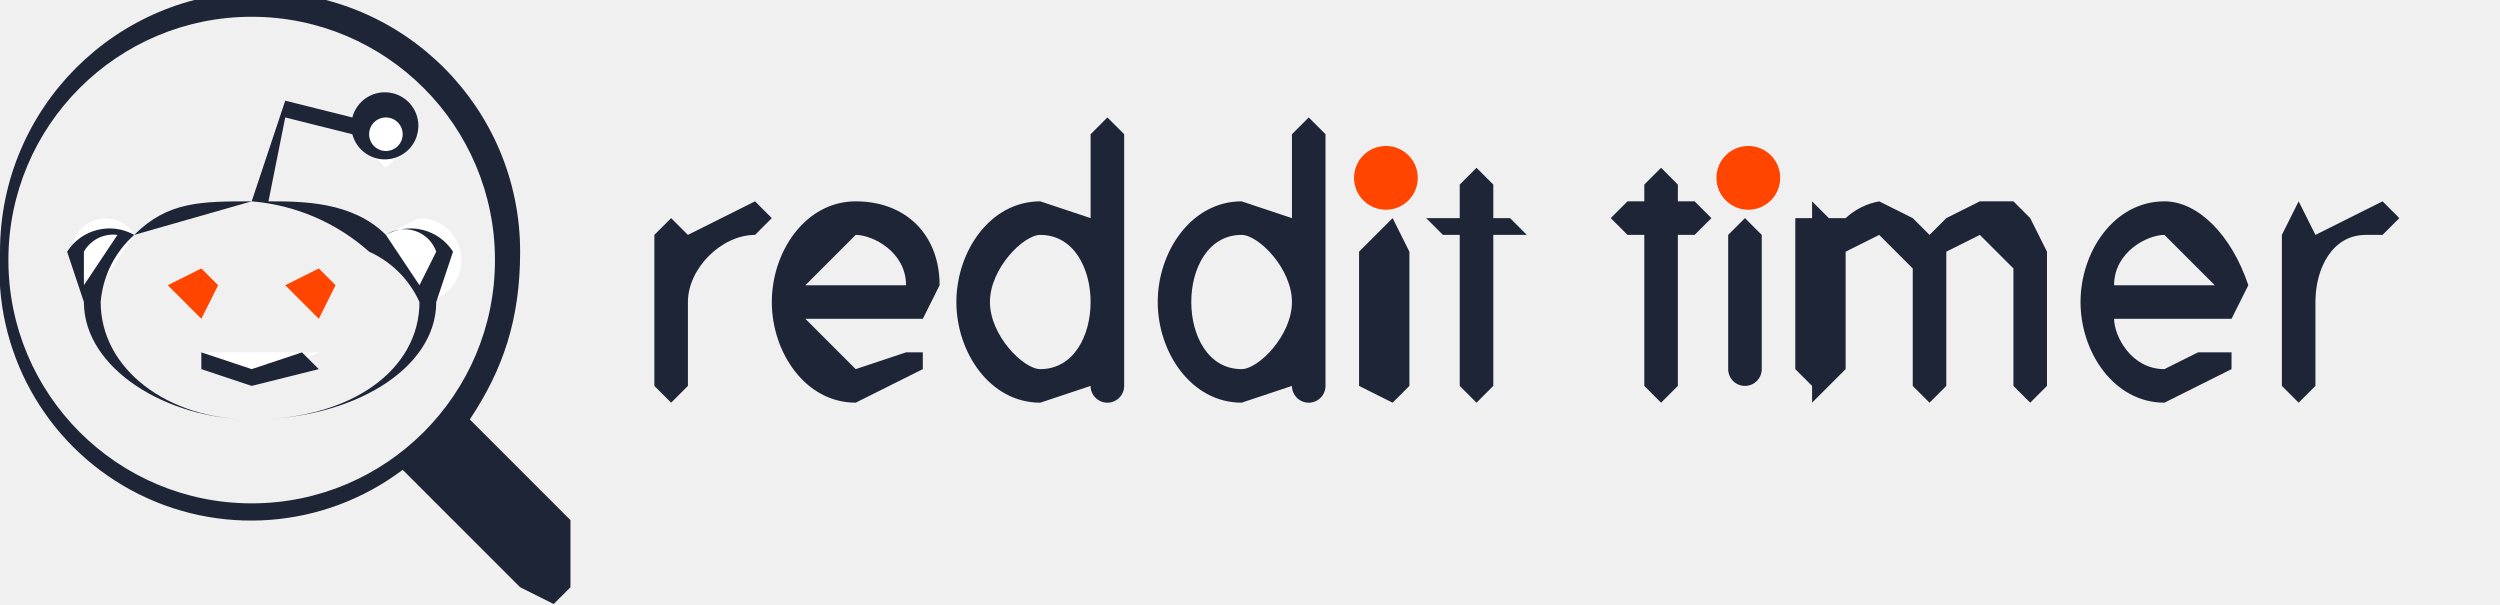
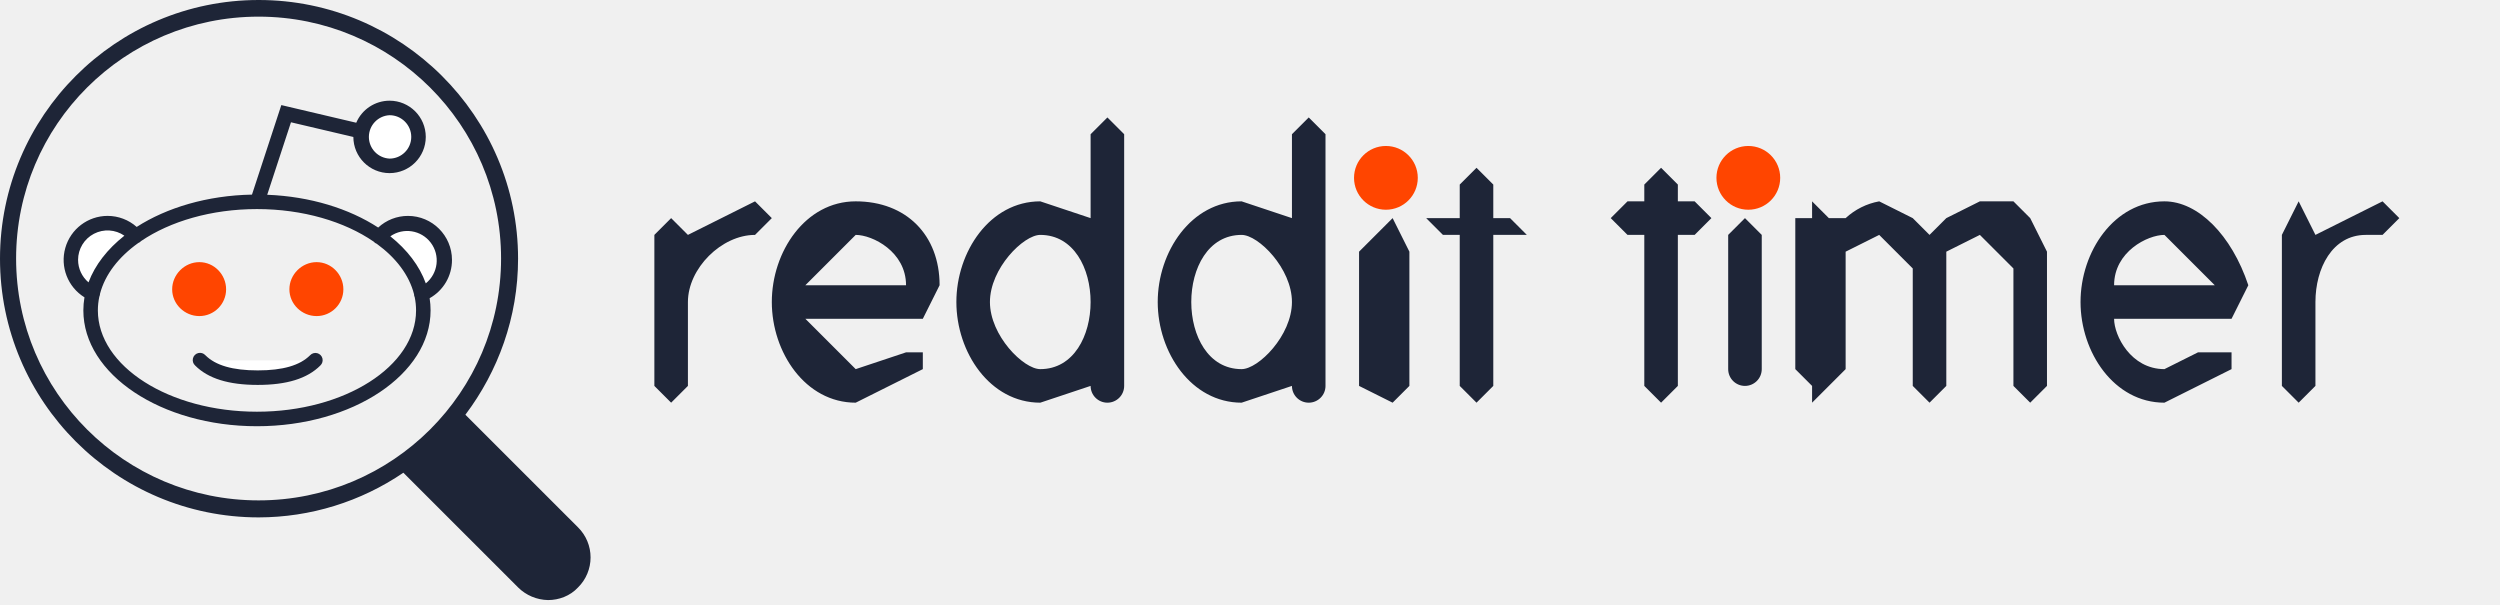
<svg xmlns="http://www.w3.org/2000/svg" width="149" height="36" fill="none">
  <circle cx="82.6" cy="10.6" r="1.9" fill="#FF4500" />
  <circle cx="104.2" cy="10.6" r="1.9" fill="#FF4500" />
  <path fill-rule="evenodd" clip-rule="evenodd" d="M66 7l1 1v15a1 1 0 01-2 0l-3 1c-3 0-5-3-5-6s2-6 5-6l3 1V8l1-1zM55 19l1-2c0-3-2-5-5-5s-5 3-5 6 2 6 5 6l4-2v-1h-1l-3 1-3-3h7zm-4-5c1 0 3 1 3 3h-6l3-3zm-6-2l1 1-1 1c-2 0-4 2-4 4v5l-1 1-1-1v-9l1-1 1 1 4-2zm39 3l-1-2-2 2v8l2 1 1-1v-8zm-22 7c-1 0-3-2-3-4s2-4 3-4c2 0 3 2 3 4s-1 4-3 4zM78 7l1 1v15a1 1 0 01-2 0l-3 1c-3 0-5-3-5-6s2-6 5-6l3 1V8l1-1zm-4 15c-2 0-3-2-3-4s1-4 3-4c1 0 3 2 3 4s-2 4-3 4zm15-8v9l-1 1-1-1v-9h-1l-1-1h2v-2l1-1 1 1v2h1l1 1h-2zM100 23v-9h1l1-1-1-1h-1v-1l-1-1-1 1v1h-1l-1 1 1 1h1v9l1 1 1-1zm34-6l-1 2h-7c0 1 1 3 3 3l2-1h2v1l-4 2c-3 0-5-3-5-6s2-6 5-6c2 0 4 2 5 5zm-2 0l-3-3c-1 0-3 1-3 3h6zm11-4l-1-1-4 2-1-2-1 2v9l1 1 1-1v-5c0-2 1-4 3-4h1l1-1zm-39 0l1 1v8a1 1 0 01-2 0v-8l1-1zm12 0l2-1h2l1 1 1 2v8l-1 1-1-1v-7l-1-1-1-1-2 1v8l-1 1-1-1v-7l-1-1-1-1-2 1v7l-1 1-1 1v-1l-1-1v-9h1v-1l1 1h1a4 4 0 012-1l2 1 1 1 1-1z" fill="#1E2537" />
  <g fill-rule="evenodd" clip-rule="evenodd">
-     <path d="M31 15c0 4-1 7-3 10l6 6v4l-1 1-2-1-7-7A15 15 0 010 15a15 15 0 0131 0zM15 30a14 14 0 100-29 14 14 0 000 29z" fill="#1E2537" />
-     <path d="M23 10l2-2a2 2 0 00-4 0l2 2zm-2-2l-4-1 4 1zm-4-1l-2 5 2-5zm2 14l-4 2-3-2h7zM6 17a2 2 0 112-3l-2 3zm19-4l-2 1 2 4a2 2 0 000-5z" fill="#fff" />
-     <path d="M5 18c0 4 5 7 10 7 6 0 11-3 11-7l1-3a3 3 0 00-4-1c-2-2-5-2-7-2l1-5 4 1a2 2 0 100-1l-4-1-2 6c-3 0-5 0-7 2a3 3 0 00-4 1l1 3zm1 0a6 6 0 012-4l7-2a12 12 0 017 3 6 6 0 013 3c0 4-4 7-10 7-5 0-9-3-9-7zm17-4l2 3 1-2a2 2 0 00-3-1zM5 15a2 2 0 012-1l-2 3v-2zm18-8a1 1 0 100 2 1 1 0 000-2zM12 22l3 1 4-1-1-1-3 1-3-1v1z" fill="#1E2537" />
-     <path d="M10 17l2-1 1 1-1 2-2-2zm7 0l2-1 1 1-1 2-2-2z" fill="#FF4500" />
+     <path d="M30.877 15.418c0 3.497-1.193 6.716-3.14 9.3l6.716 6.715a2.518 2.518 0 010 3.576c-.477.517-1.152.755-1.788.755a2.6 2.6 0 01-1.788-.755l-6.756-6.755-.08-.08a15.37 15.37 0 01-8.623 2.663C6.914 30.837 0 23.922 0 15.418 0 6.914 6.914 0 15.418 0s15.459 6.914 15.459 15.418zM15.412 29.823c7.982 0 14.452-6.454 14.452-14.416 0-7.961-6.47-14.415-14.452-14.415S.96 7.446.96 15.407c0 7.962 6.47 14.416 14.452 14.416z" fill="#1E2537" />
+     <path d="M23.218 9.885c.953 0 1.726-.772 1.726-1.725a1.726 1.726 0 00-3.452 0c0 .953.773 1.725 1.726 1.725zm-1.786-2.08l-4.378-1.03 4.378 1.03zm-4.378-1.03l-1.7 5.189 1.7-5.189zm1.734 14.704c-.864.864-2.257 1.03-3.426 1.03-1.168 0-2.561-.166-3.425-1.03h6.851zM5.53 17.494a2.19 2.19 0 112.556-3.414L5.53 17.494zm19.508-4.071a2.189 2.189 0 00-2.434.702l2.504 3.405a2.19 2.19 0 00-.07-4.107z" fill="#fff" />
+     <path d="M4.968 18.5c0 3.806 4.642 6.903 10.347 6.903 5.705 0 10.347-3.096 10.348-6.903 0-.246-.02-.488-.057-.727a2.603 2.603 0 001.332-2.284 2.624 2.624 0 00-2.621-2.621 2.607 2.607 0 00-1.777.694c-1.73-1.127-4.048-1.854-6.614-1.954l1.416-4.32 3.718.875a2.16 2.16 0 002.158 2.155 2.16 2.16 0 002.158-2.158 2.16 2.16 0 00-2.158-2.159 2.163 2.163 0 00-1.986 1.314l-4.075-.96-.009-.002-.381-.09-1.749 5.336c-2.663.05-5.077.775-6.871 1.926a2.615 2.615 0 00-1.737-.658 2.624 2.624 0 00-1.376 4.854 4.669 4.669 0 00-.066.779zm.865 0c0-.275.03-.55.087-.818l.005-.01.001-.004a.428.428 0 00.037-.166c.3-1.146 1.11-2.185 2.275-3.017a.441.441 0 00.173-.12c1.73-1.172 4.186-1.904 6.904-1.904 2.746 0 5.222.747 6.955 1.939.05.06.113.105.186.131 1.14.831 1.93 1.863 2.219 3 0 .064.014.129.043.187.052.256.079.517.079.782 0 3.33-4.254 6.038-9.482 6.038S5.833 21.83 5.833 18.5zm17.43-4.416c1.003.802 1.739 1.757 2.115 2.806a1.758 1.758 0 00-2.115-2.806zm-18.61 1.405a1.758 1.758 0 012.76-1.442c-1.006.795-1.75 1.742-2.138 2.782a1.758 1.758 0 01-.621-1.34zm18.565-8.623a1.295 1.295 0 000 2.587c.712 0 1.293-.58 1.293-1.293s-.58-1.294-1.293-1.294zM11.63 21.784c.778.779 1.999 1.157 3.731 1.157 1.732 0 2.953-.378 3.731-1.157a.432.432 0 10-.61-.611c-.61.608-1.63.903-3.12.903-1.492 0-2.512-.296-3.12-.903a.433.433 0 10-.612.611z" fill="#1E2537" />
+     <path d="M10.261 17.243c0-.881.74-1.62 1.62-1.62.88 0 1.595.739 1.595 1.62 0 .88-.714 1.595-1.595 1.595s-1.62-.715-1.62-1.595zm6.987 0c0-.882.74-1.62 1.621-1.62s1.596.738 1.596 1.62c0 .88-.714 1.595-1.596 1.595-.881 0-1.621-.714-1.621-1.595z" fill="#FF4500" />
  </g>
</svg>
